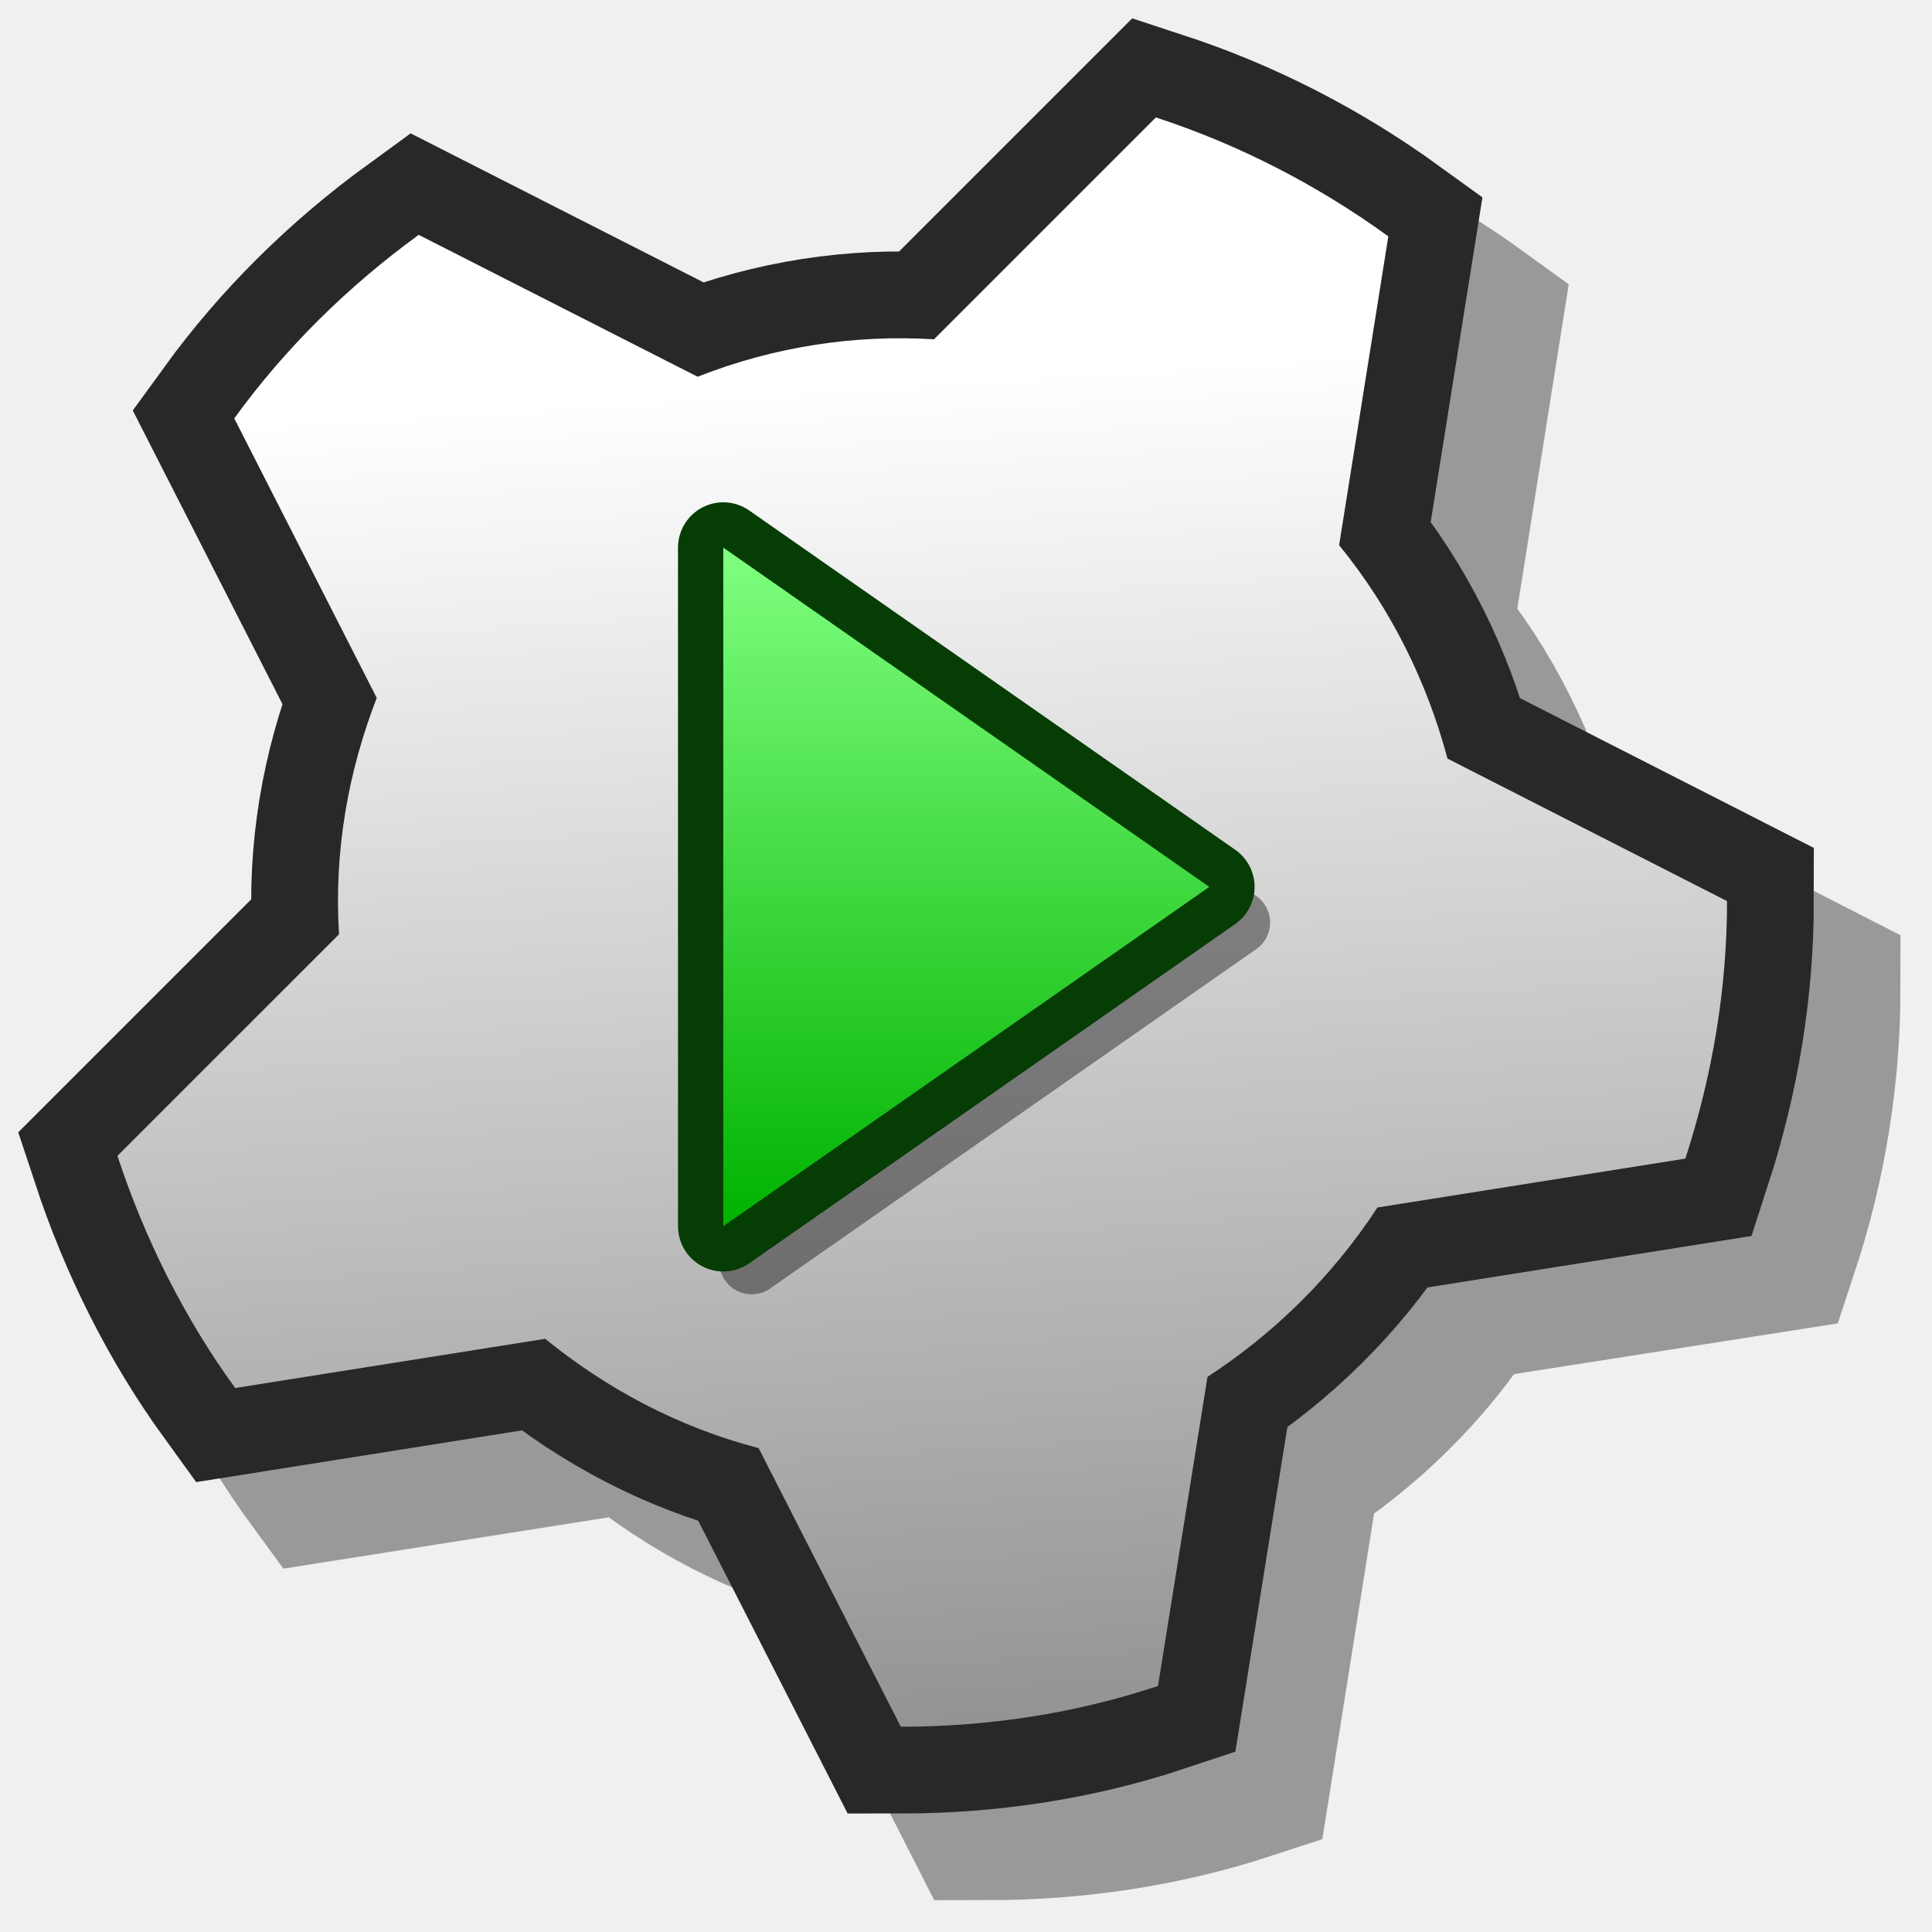
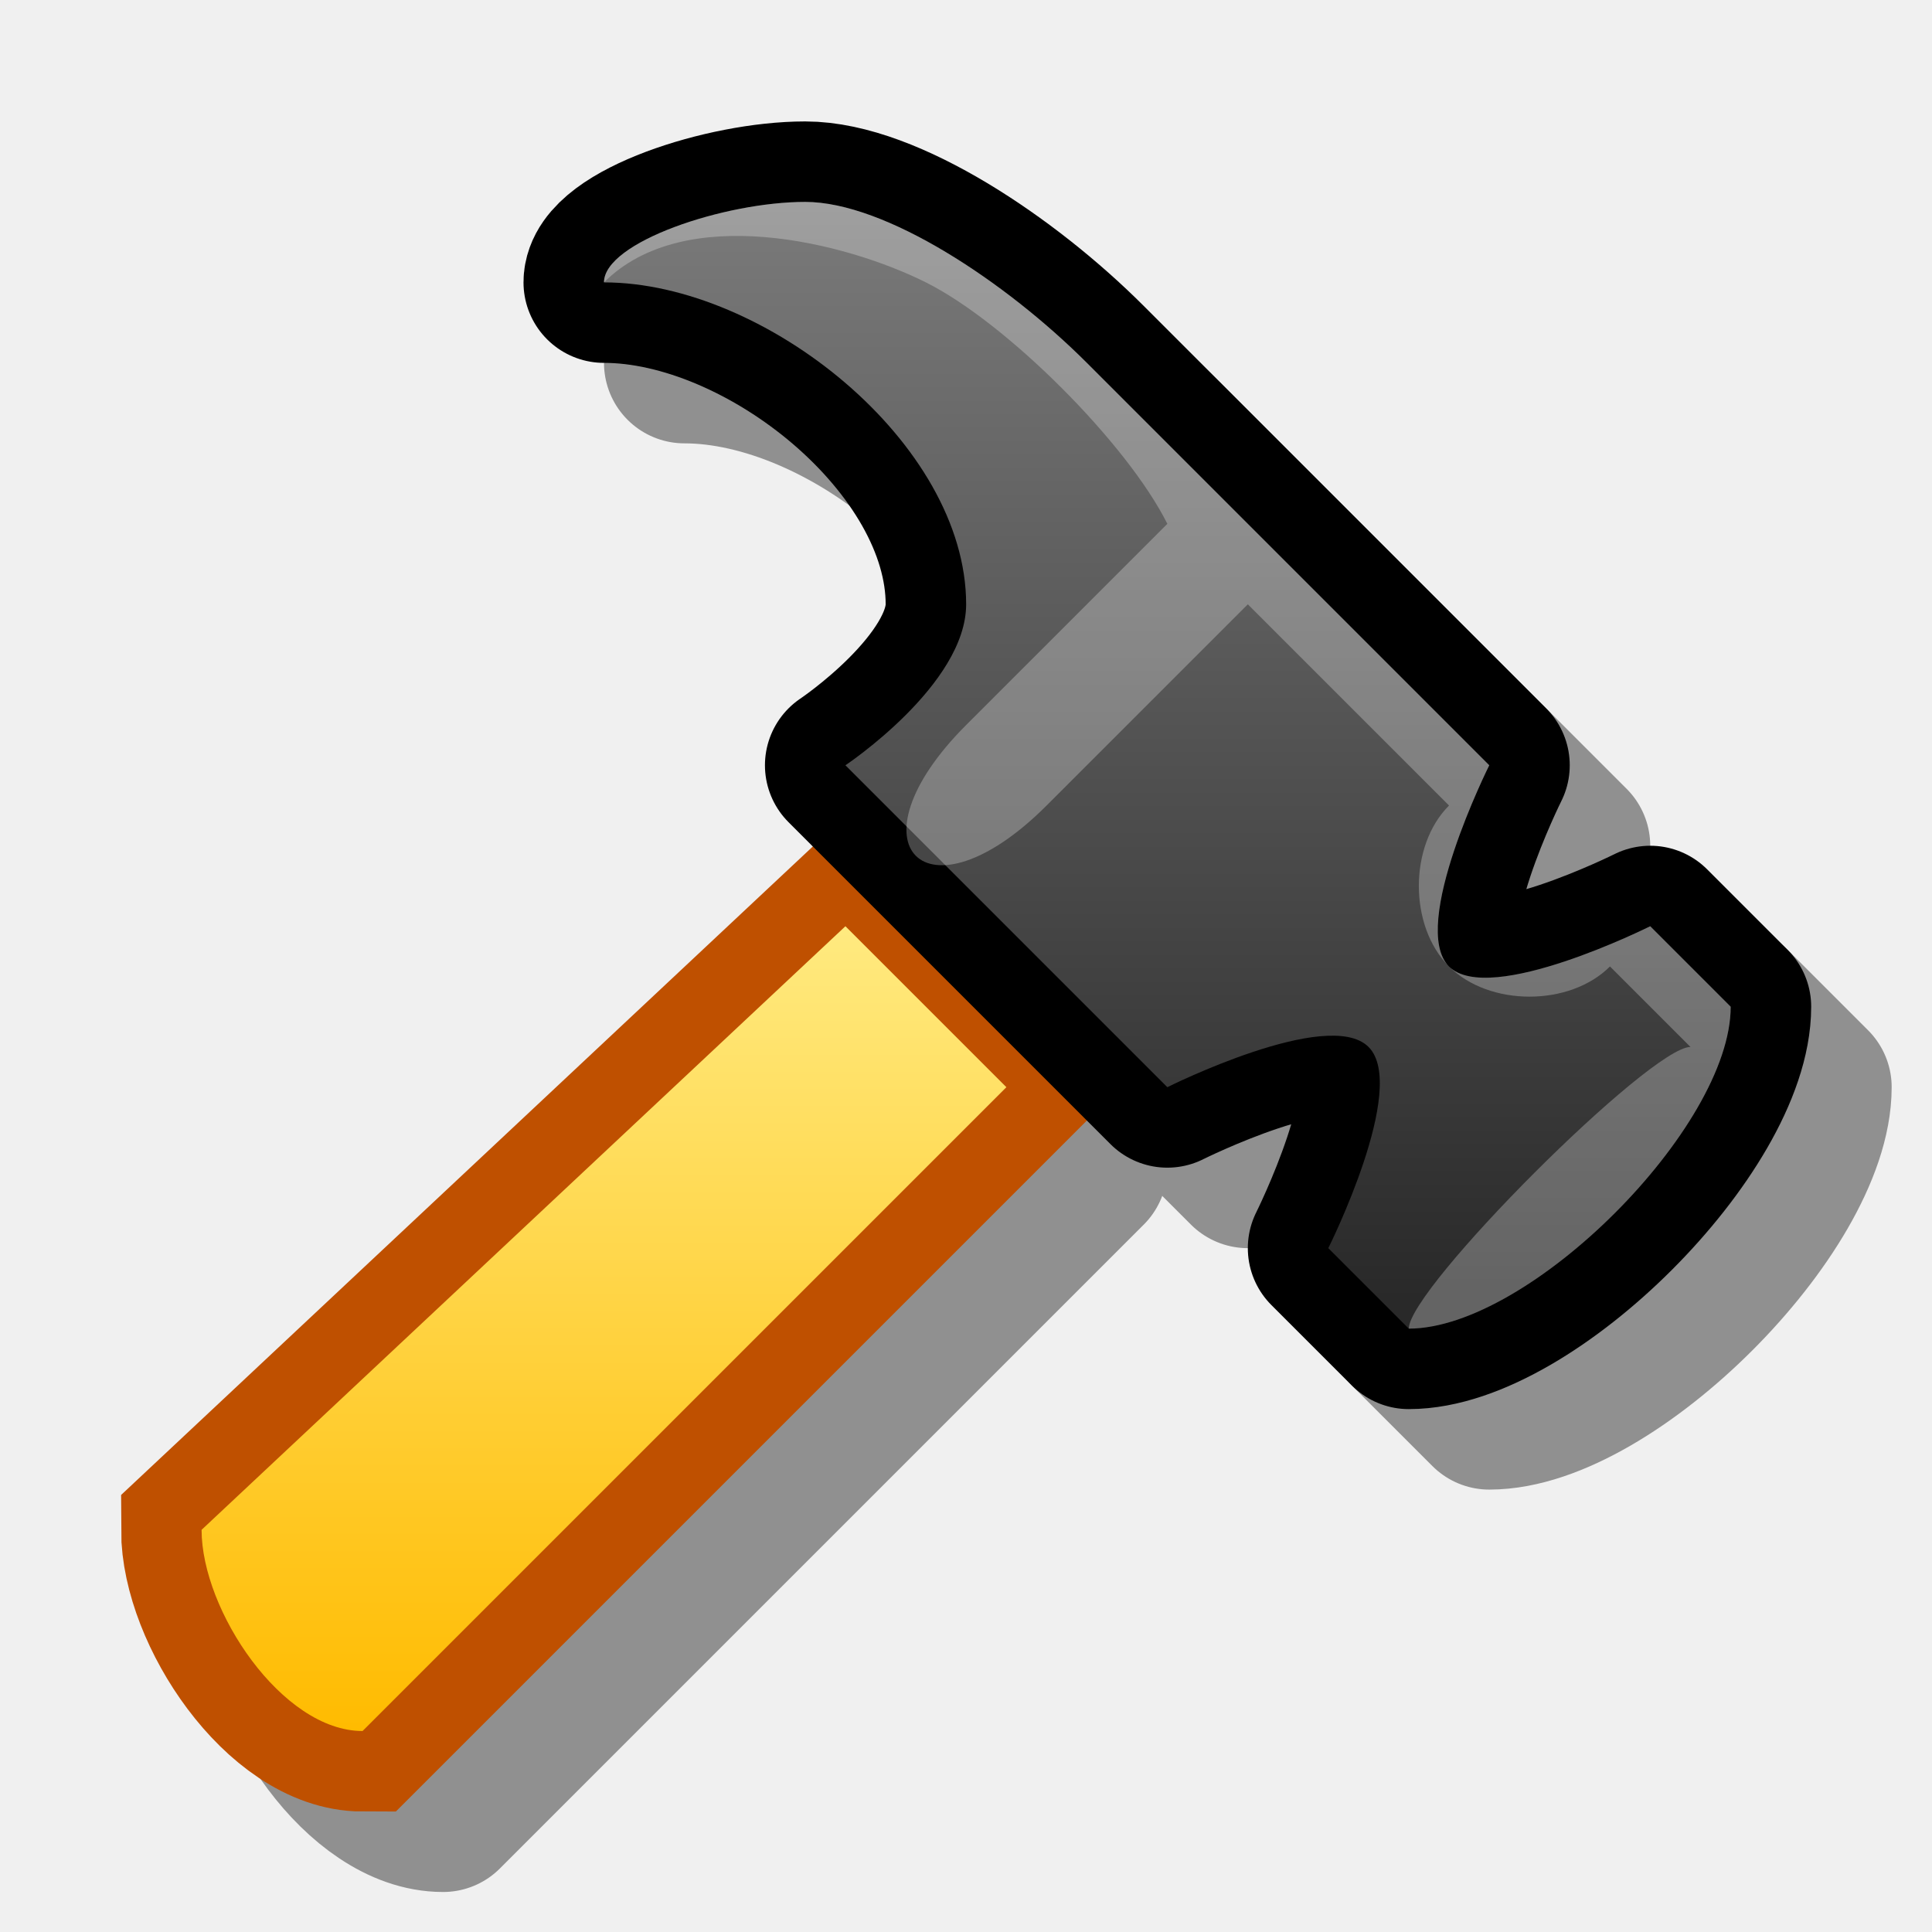
<svg xmlns="http://www.w3.org/2000/svg" version="1.1" width="64" height="64" color-interpolation="linearRGB">
  <g>
-     <path style="fill:none; stroke:#1a171b; stroke-opacity:0.4; stroke-width:5.751" d="M60.08 32.74C60.08 35.61 59.62 38.49 58.7 41.27L48.49 42.87C47.01 45.18 45.06 47.05 42.87 48.48L41.24 58.74C38.5 59.64 35.61 60.07 32.71 60.07L28.01 50.84C25.34 50.15 22.96 48.89 20.94 47.23L10.67 48.85C8.97 46.53 7.68 43.92 6.76 41.16L14.1 33.83C13.95 31.09 14.41 28.44 15.35 26.01L10.64 16.74C12.32 14.41 14.38 12.36 16.74 10.64L25.97 15.36C28.53 14.35 31.22 13.96 33.82 14.11L41.17 6.76C43.91 7.66 46.49 9 48.85 10.71L47.23 20.93C48.97 23.05 50.15 25.48 50.83 28.01L60.08 32.74z" />
-     <path style="fill:none; stroke:#282828; stroke-width:5.751" d="M57.21 29.85C57.21 32.74 56.73 35.61 55.83 38.38L45.63 40C44.12 42.31 42.18 44.19 40 45.61L38.36 55.85C35.63 56.76 32.74 57.2 29.84 57.2L25.13 47.97C22.47 47.28 20.09 46 18.06 44.35L7.79 45.98C6.1 43.65 4.8 41.05 3.89 38.29L11.23 30.95C11.06 28.21 11.53 25.57 12.48 23.12L7.76 13.86C9.45 11.53 11.52 9.49 13.87 7.78L23.11 12.48C25.67 11.47 28.34 11.08 30.94 11.24L38.29 3.89C41.04 4.79 43.63 6.12 45.99 7.83L44.36 18.06C46.1 20.19 47.28 22.62 47.95 25.13L57.21 29.85z" />
-     <linearGradient id="gradient0" gradientUnits="userSpaceOnUse" x1="181.22" y1="3.08" x2="184.49" y2="54.74">
-       <stop offset="0" stop-color="#ffffff" />
-       <stop offset="1" stop-color="#828282" />
+     <path style="fill:none; stroke:#000000; stroke-opacity:0.4; stroke-width:4; stroke-linejoin:round" d="M18 20L2 35C2 37 4 40 6 40L22 24L18 20z            M26 24C26 24 30 22 31 23C32 24 30 28 30 28L32 30C35 30 40 25 40 22L38 20C38 20 34 22 33 21C32 20 34 16 34 16L24 6C22 4 19 2 17 2C15 2 12 3 12 4C16 4 21 8 21 12C21 14 18 16 18 16L26 24z" transform="matrix(1.333,0,0,1.333,6.678,6.6887)" />
+     <path style="fill:none; stroke:#bf5000; stroke-width:4" d="M18 20L2 35C2 37 4 40 6 40L22 24L18 20z" transform="matrix(1.333,0,0,1.333,4.0118,4.0225)" />
+     <linearGradient id="gradient0" gradientUnits="userSpaceOnUse" x1="128" y1="20" x2="128" y2="40">
+       <stop offset="0" stop-color="#ffea80" />
+       <stop offset="1" stop-color="#ffbb00" />
    </linearGradient>
-     <path style="fill:url(#gradient0)" d="M57.21 29.85C57.21 32.74 56.73 35.61 55.83 38.38L45.63 40C44.12 42.31 42.18 44.19 40 45.61L38.36 55.85C35.63 56.76 32.74 57.2 29.84 57.2L25.13 47.97C22.47 47.28 20.09 46 18.06 44.35L7.79 45.98C6.1 43.65 4.8 41.05 3.89 38.29L11.23 30.95C11.06 28.21 11.53 25.57 12.48 23.12L7.76 13.86C9.45 11.53 11.52 9.49 13.87 7.78L23.11 12.48C25.67 11.47 28.34 11.08 30.94 11.24L38.29 3.89C41.04 4.79 43.63 6.12 45.99 7.83L44.36 18.06C46.1 20.19 47.28 22.62 47.95 25.13L57.21 29.85z" />
-     <path style="fill:none; stroke:#000000; stroke-opacity:0.4; stroke-width:2.148; stroke-linecap:round; stroke-linejoin:round" d="M41 30.56L24.9 19.32V41.8L41 30.56z" />
-     <path style="fill:none; stroke:#053d05; stroke-width:3; stroke-linecap:round; stroke-linejoin:round" d="M40.06 29.38L23.96 18.14V40.62L40.06 29.38z" />
-     <linearGradient id="gradient1" gradientUnits="userSpaceOnUse" x1="82.69" y1="18.14" x2="82.69" y2="40.62">
-       <stop offset="0" stop-color="#80ff80" />
-       <stop offset="1" stop-color="#00b200" />
+     <path style="fill:url(#gradient0)" d="M18 20L2 35C2 37 4 40 6 40L22 24L18 20z" transform="matrix(1.333,0,0,1.333,4.0118,4.0225)" />
+     <path style="fill:none; stroke:#000000; stroke-width:4; stroke-linecap:round; stroke-linejoin:round" d="M26 24C26 24 30 22 31 23C32 24 30 28 30 28L32 30C35 30 40 25 40 22L38 20C38 20 34 22 33 21C32 20 34 16 34 16L24 6C22 4 19 2 17 2C15 2 12 3 12 4C16 4 21 8 21 12C21 14 18 16 18 16L26 24z" transform="matrix(1.333,0,0,1.333,4.0118,4.0225)" />
+     <linearGradient id="gradient1" gradientUnits="userSpaceOnUse" x1="125.71" y1="0.05" x2="125.71" y2="29.28">
+       <stop offset="0" stop-color="#808080" />
+       <stop offset="1" stop-color="#292929" />
    </linearGradient>
-     <path style="fill:url(#gradient1)" d="M40.06 29.38L23.96 18.14V40.62L40.06 29.38z" />
+     <path style="fill:url(#gradient1)" d="M26 24C26 24 30 22 31 23C32 24 30 28 30 28L32 30C35 30 40 25 40 22L38 20C38 20 34 22 33 21C32 20 34 16 34 16L24 6C22 4 19 2 17 2C15 2 12 3 12 4C16 4 21 8 21 12C21 14 18 16 18 16L26 24z" transform="matrix(1.333,0,0,1.333,4.0118,4.0225)" />
+     <path style="fill:#ffffff; fill-opacity:0.275" d="M39 23C38 23 32 29 32 30C35 30 40 25 40 22L38 20C38 20 34 22 33 21C32 20 34 16 34 16L24 6C22 4 19 2 17 2C15 2 12 3 12 4C14 2 18 3 20 4C22 5 25 8 26 10L21 15C18 18 20 20 23 17L28 12L33 17C32 18 32 20 33 21C34 22 36 22 37 21L39 23z" transform="matrix(1.333,0,0,1.333,4.0118,4.0225)" />
  </g>
</svg>
